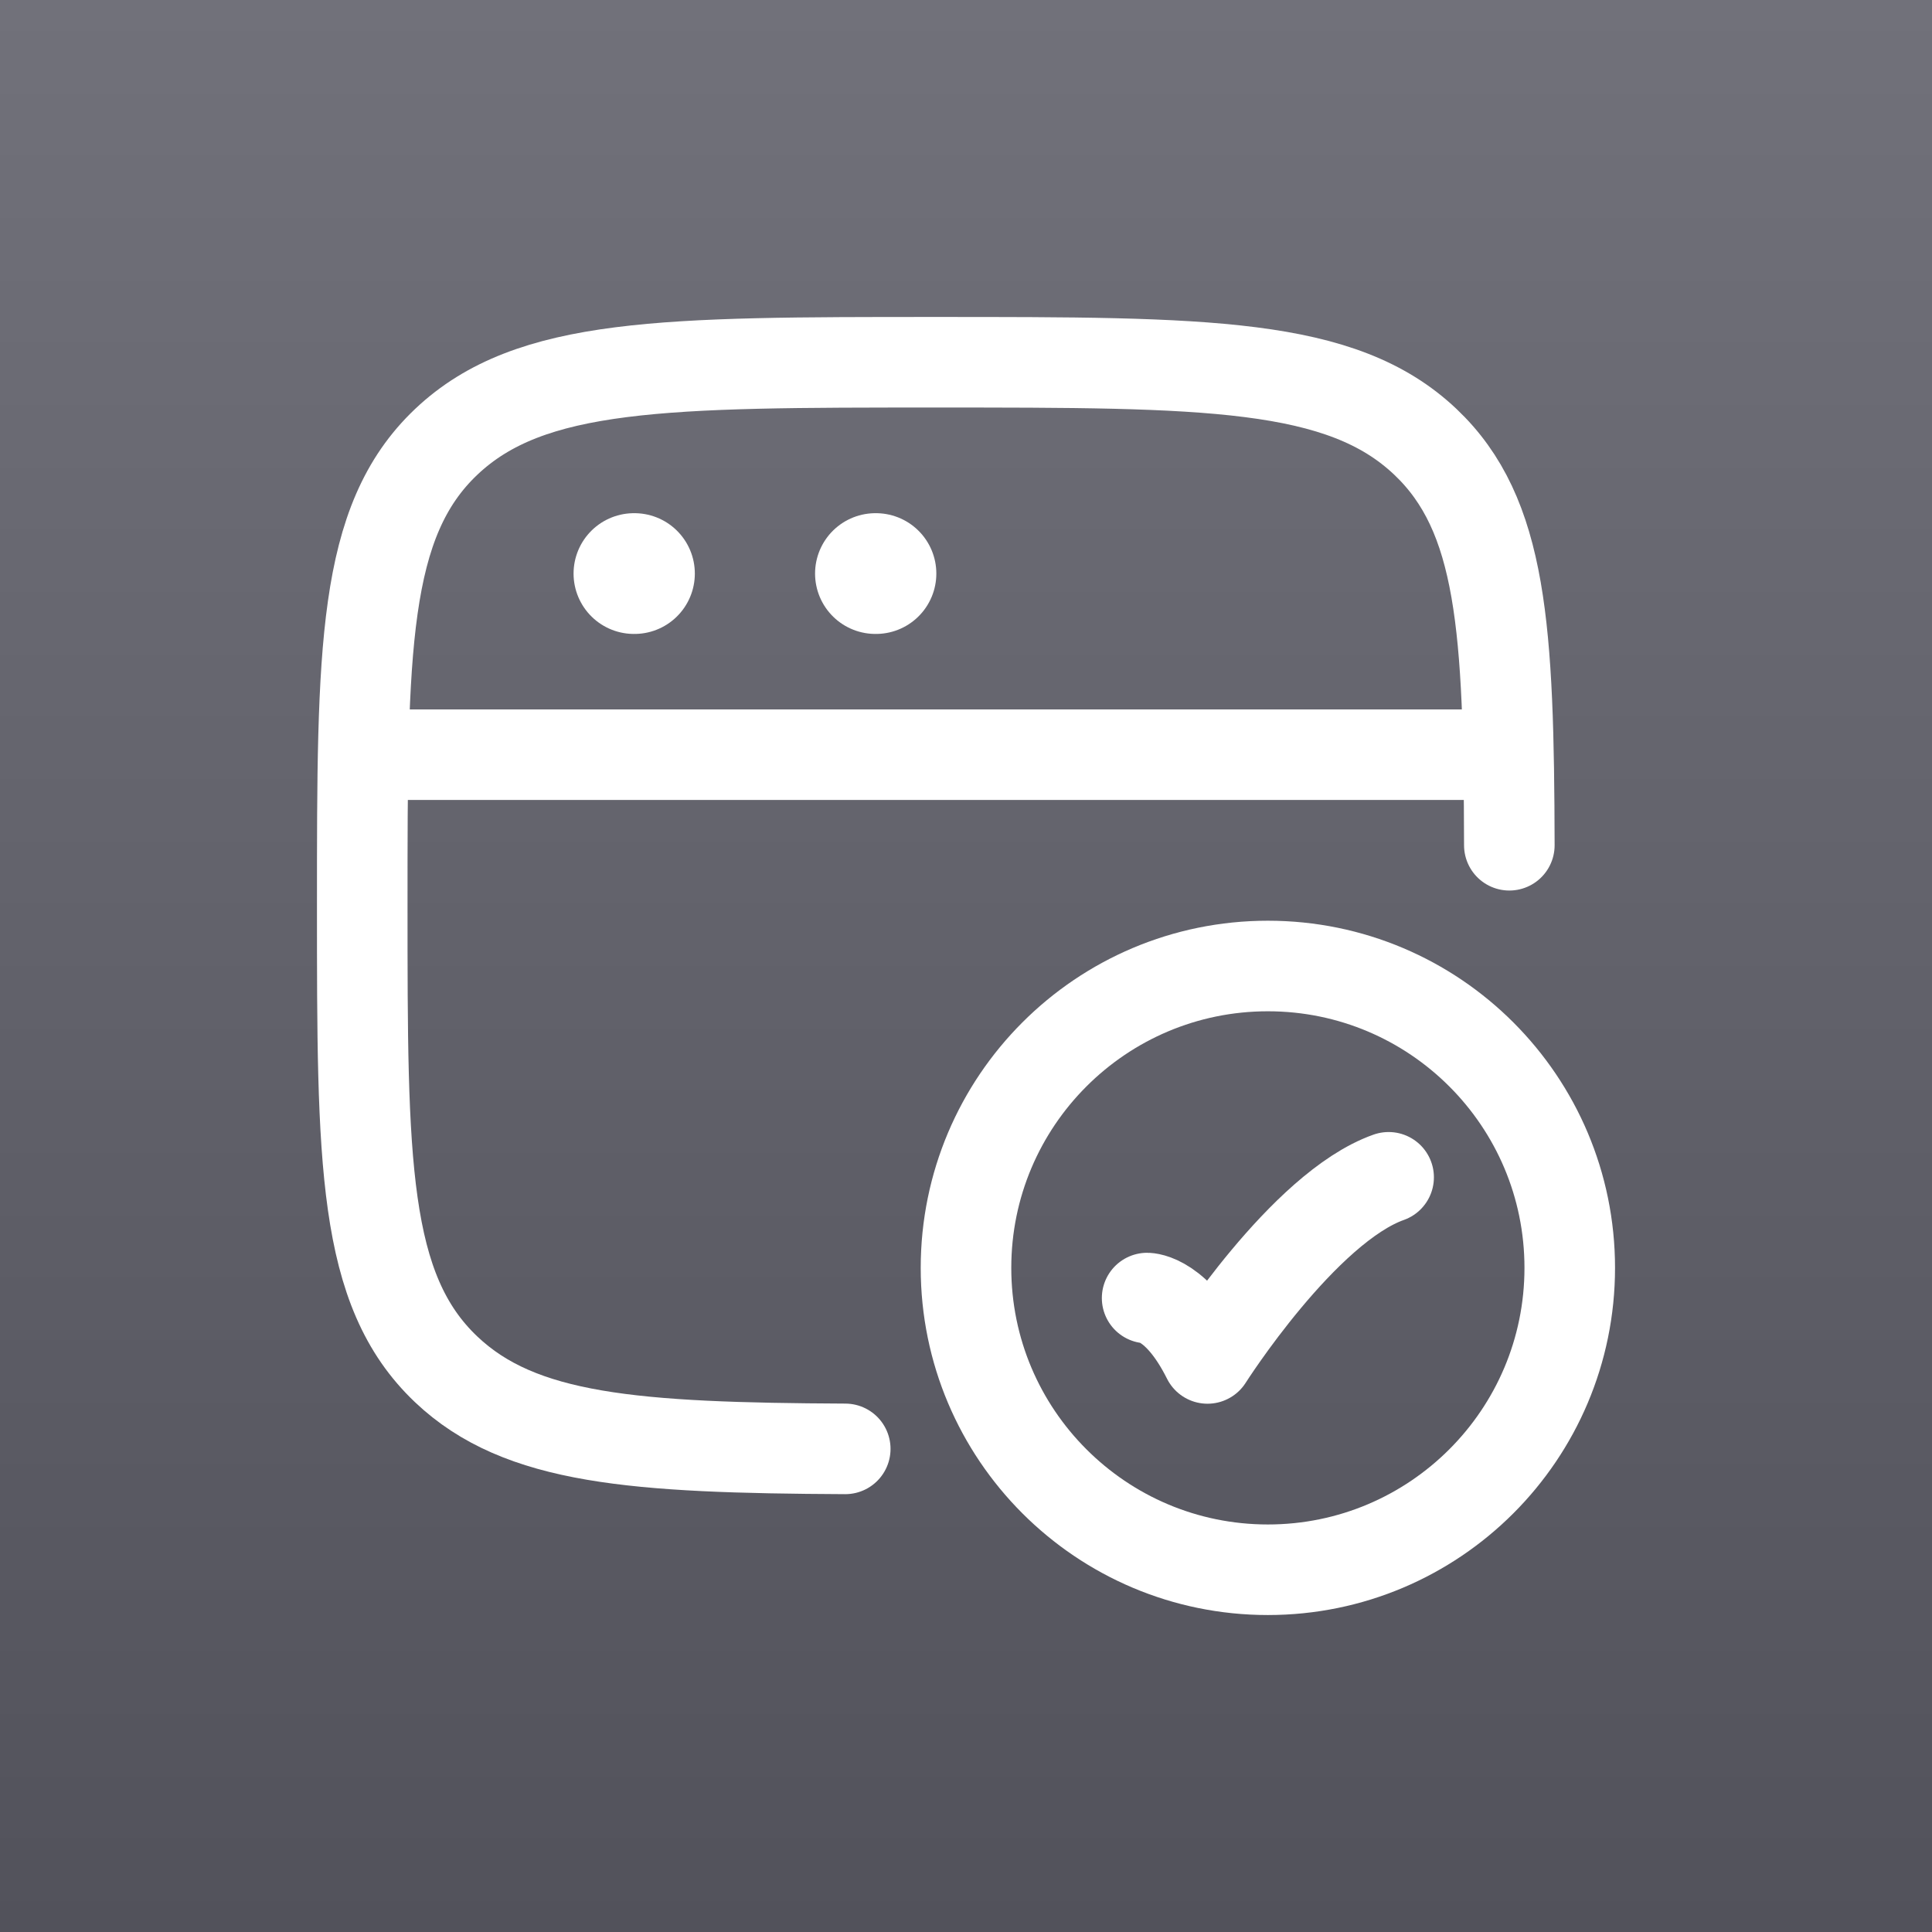
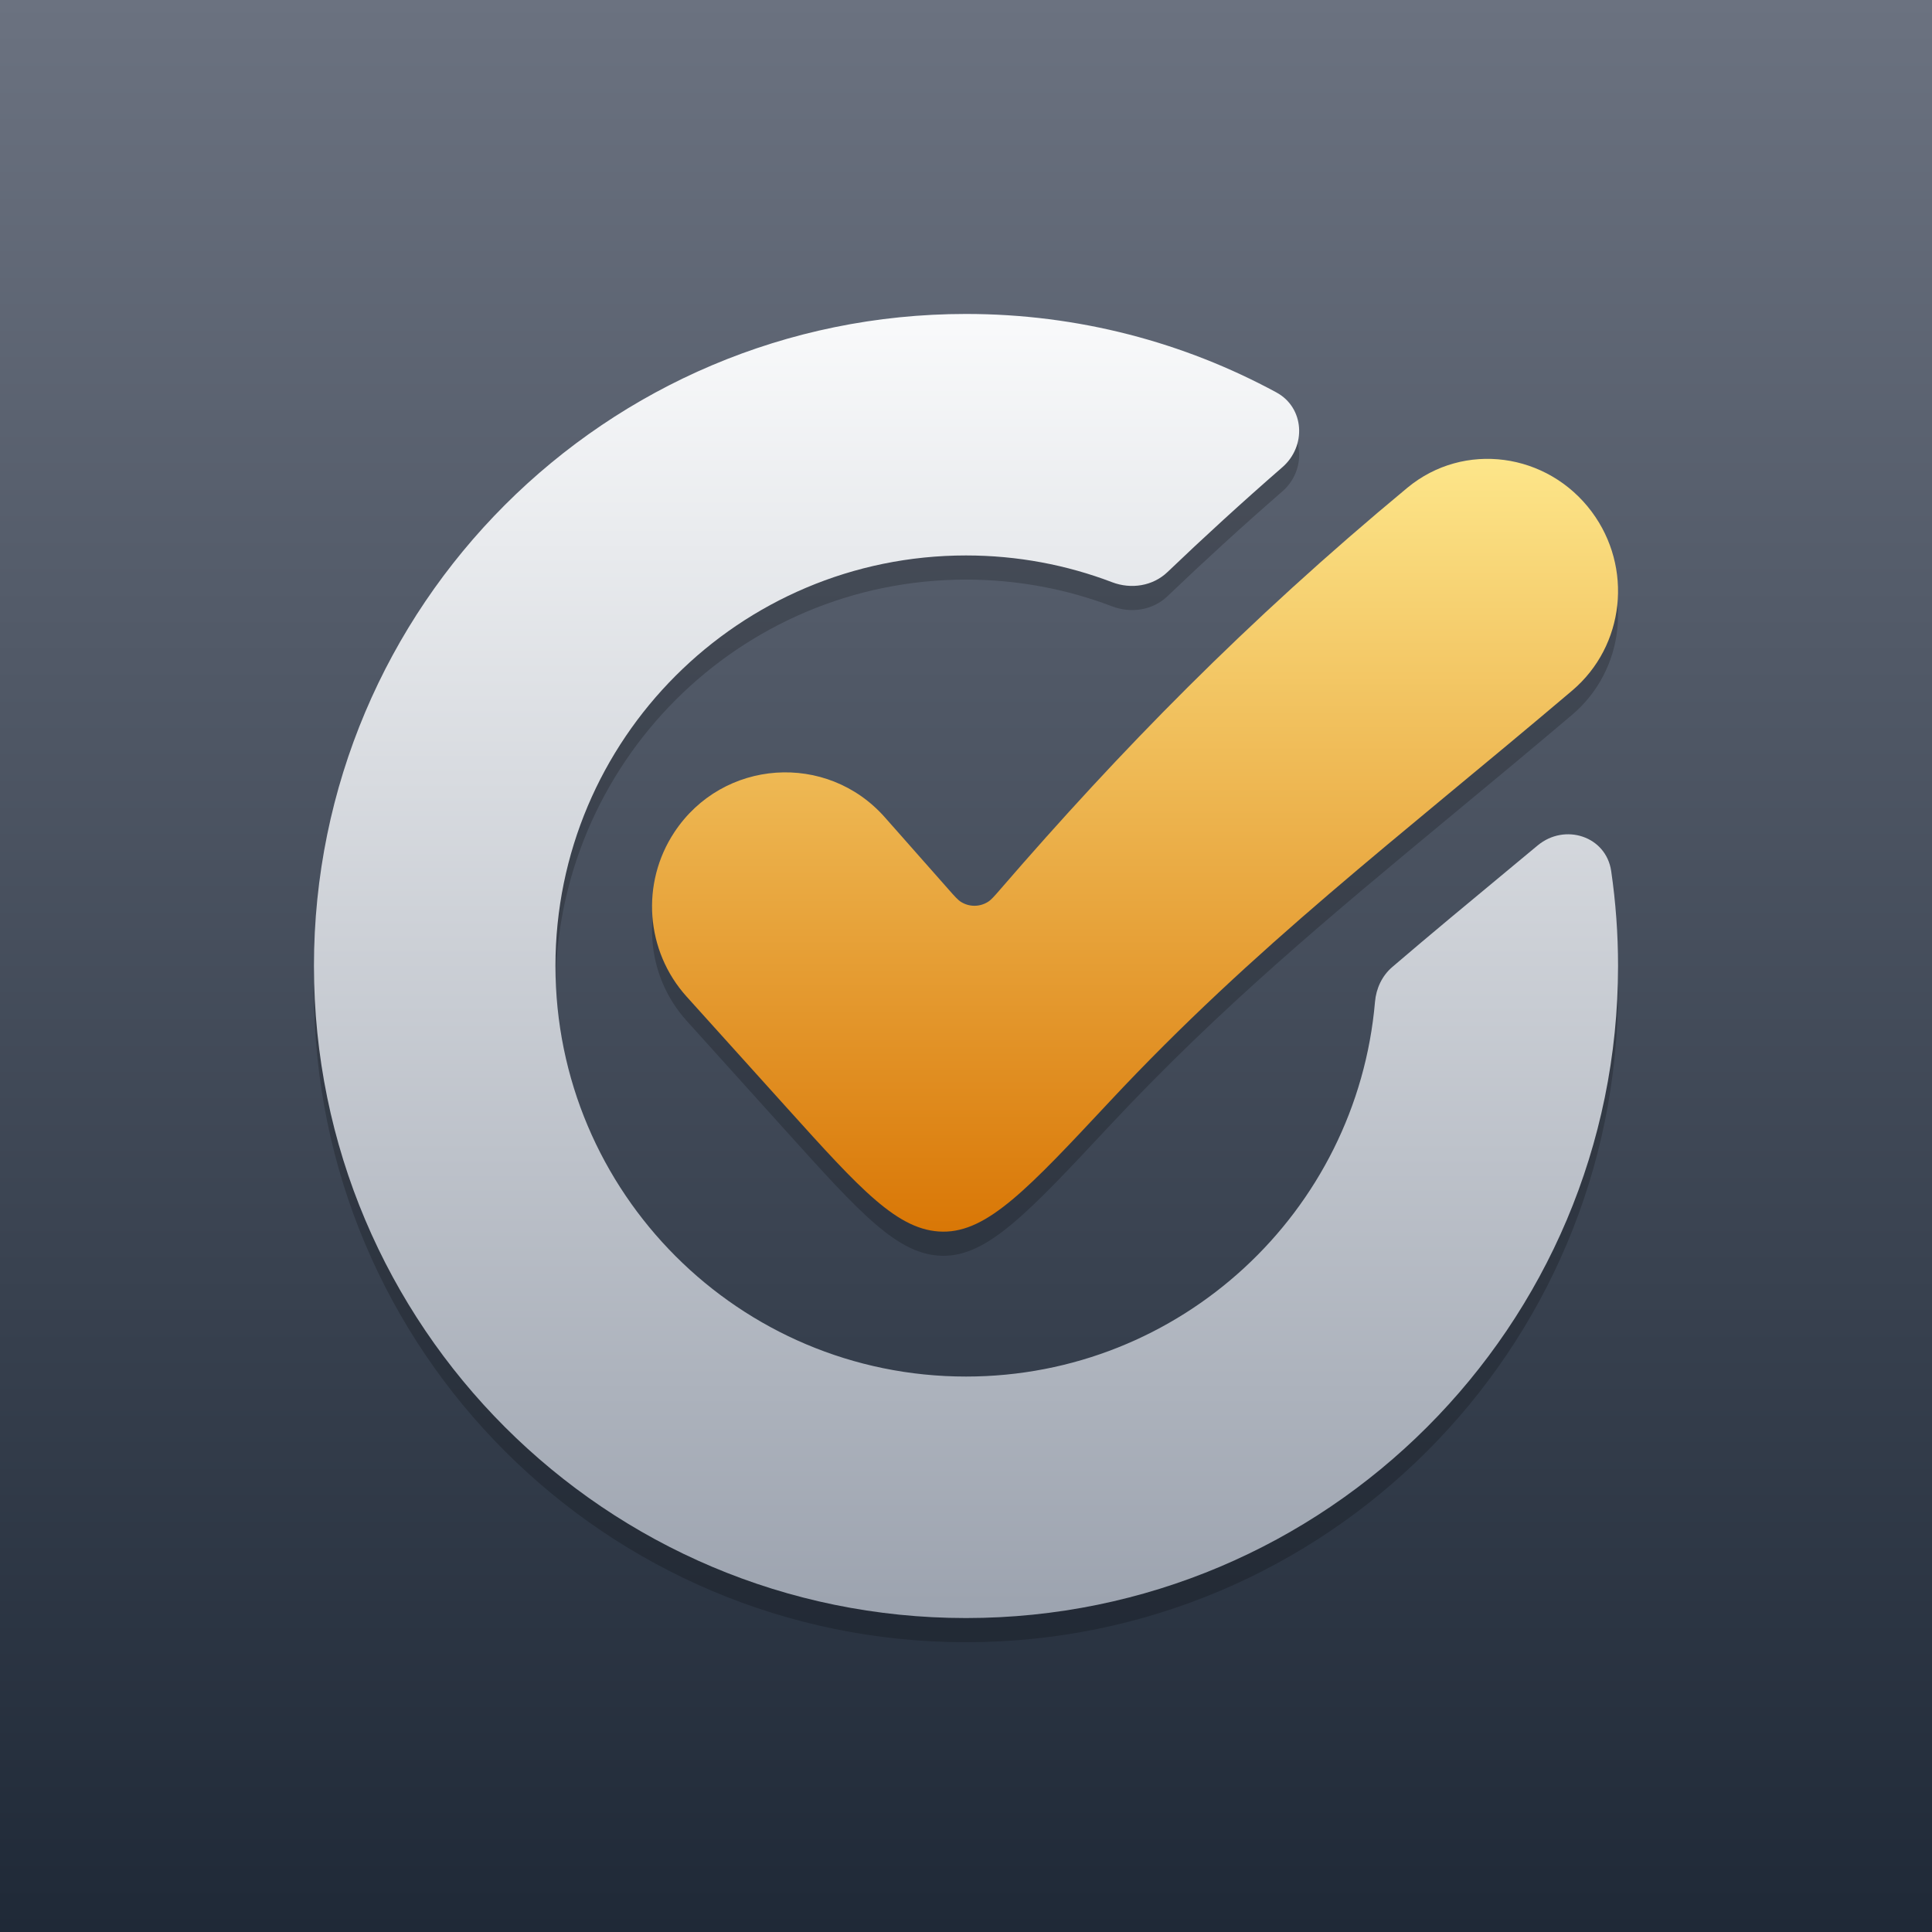
- <svg xmlns="http://www.w3.org/2000/svg" width="48" height="48" viewBox="0 0 48 48" fill="none">
-   <rect width="48" height="48" fill="url(#paint0_linear_322_1750)" />
-   <path d="M37.499 21C37.486 15.623 37.329 12.792 35.413 10.977C33.326 9 29.968 9 23.25 9C16.532 9 13.174 9 11.087 10.977C9 12.954 9 16.136 9 22.5C9 28.864 9 32.046 11.087 34.023C12.926 35.766 15.754 35.972 21 35.997" stroke="white" stroke-width="2.25" stroke-linecap="round" />
-   <path d="M28.5 32.25C28.5 32.25 29.25 32.25 30 33.75C30 33.75 32.382 30 34.5 29.25" stroke="white" stroke-width="2.25" stroke-linecap="round" stroke-linejoin="round" />
-   <path d="M39 31.5C39 35.642 35.642 39 31.5 39C27.358 39 24 35.642 24 31.5C24 27.358 27.358 24 31.5 24C35.642 24 39 27.358 39 31.5Z" stroke="white" stroke-width="2.25" stroke-linecap="round" />
-   <path d="M9 18.75H37.5" stroke="white" stroke-width="2.25" stroke-linejoin="round" />
-   <path d="M15.75 14.25H15.763" stroke="white" stroke-width="3" stroke-linecap="round" stroke-linejoin="round" />
-   <path d="M21.75 14.25H21.763" stroke="white" stroke-width="3" stroke-linecap="round" stroke-linejoin="round" />
+ <svg xmlns="http://www.w3.org/2000/svg" width="80" height="80" viewBox="0 0 80 80" fill="none">
+   <rect width="80" height="80" fill="url(#paint0_linear_944_2123)" />
+   <path d="M40 68C54.912 68 67 55.912 67 41C67 39.665 66.903 38.353 66.716 37.07C66.505 35.623 64.798 35.073 63.672 36.007C63.325 36.296 62.981 36.581 62.641 36.863L62.627 36.875C60.883 38.32 59.238 39.684 57.651 41.042C57.228 41.404 56.984 41.928 56.936 42.482C56.185 51.177 48.889 58 40 58C30.611 58 23 50.389 23 41C23 31.611 30.611 24 40 24C42.132 24 44.172 24.392 46.052 25.109C46.837 25.408 47.735 25.269 48.342 24.689C49.852 23.244 51.431 21.8 53.101 20.346C54.103 19.474 54.02 17.882 52.852 17.249C49.03 15.177 44.653 14 40 14C25.088 14 13 26.088 13 41C13 55.912 25.088 68 40 68Z" fill="black" fill-opacity="0.2" />
+   <path d="M60.165 33.718C55.042 37.964 50.556 41.682 45.949 46.612C42.581 50.215 40.897 52.017 39.044 52C37.191 51.983 35.647 50.271 32.56 46.847L32.559 46.846L28.431 42.267C26.731 40.381 26.523 37.573 27.927 35.455C29.932 32.427 34.24 32.126 36.642 34.846L39.275 37.826C39.534 38.12 39.664 38.267 39.799 38.35C40.143 38.561 40.569 38.558 40.91 38.344C41.045 38.26 41.174 38.11 41.433 37.811L41.434 37.81C46.374 32.096 51.581 26.75 58.275 21.198C60.621 19.253 64.086 19.742 65.909 22.189C67.625 24.492 67.287 27.741 65.1 29.596C63.38 31.054 61.742 32.411 60.165 33.718Z" fill="black" fill-opacity="0.2" />
+   <path d="M67 40C67 54.912 54.912 67 40 67C25.088 67 13 54.912 13 40C13 25.088 25.088 13 40 13C44.653 13 49.03 14.177 52.852 16.249C54.02 16.882 54.103 18.474 53.101 19.346C51.431 20.8 49.852 22.244 48.342 23.689C47.735 24.269 46.837 24.408 46.052 24.109C44.172 23.392 42.132 23 40 23C30.611 23 23 30.611 23 40C23 49.389 30.611 57 40 57C48.889 57 56.185 50.177 56.936 41.482C56.984 40.928 57.228 40.404 57.651 40.042C59.238 38.684 60.883 37.32 62.627 35.875L62.629 35.873C62.973 35.588 63.321 35.299 63.672 35.007C64.798 34.073 66.505 34.623 66.716 36.07C66.903 37.353 67 38.665 67 40Z" fill="url(#paint1_linear_944_2123)" />
+   <path d="M45.949 45.612C51.975 39.164 57.792 34.79 65.1 28.596C67.287 26.741 67.625 23.492 65.909 21.189C64.086 18.742 60.621 18.253 58.275 20.198C51.581 25.75 46.374 31.096 41.434 36.81C41.174 37.11 41.045 37.26 40.91 37.344C40.569 37.558 40.143 37.561 39.799 37.35C39.664 37.267 39.534 37.12 39.275 36.826L36.642 33.846C34.24 31.126 29.932 31.427 27.927 34.455C26.523 36.573 26.731 39.381 28.431 41.267L32.559 45.846C35.647 49.271 37.19 50.983 39.044 51C40.897 51.017 42.581 49.215 45.949 45.612Z" fill="url(#paint2_linear_944_2123)" />
  <defs>
-     <linearGradient id="paint0_linear_322_1750" x1="24" y1="0" x2="24" y2="48" gradientUnits="userSpaceOnUse">
-       <stop stop-color="#71717A" />
-       <stop offset="1" stop-color="#52525B" />
+     <linearGradient id="paint0_linear_944_2123" x1="40" y1="0" x2="40" y2="80" gradientUnits="userSpaceOnUse">
+       <stop stop-color="#6B7280" />
+       <stop offset="1" stop-color="#1F2937" />
+     </linearGradient>
+     <linearGradient id="paint1_linear_944_2123" x1="40" y1="13" x2="40" y2="67" gradientUnits="userSpaceOnUse">
+       <stop stop-color="#F9FAFB" />
+       <stop offset="1" stop-color="#9CA3AF" />
+     </linearGradient>
+     <linearGradient id="paint2_linear_944_2123" x1="47" y1="19" x2="47" y2="51" gradientUnits="userSpaceOnUse">
+       <stop stop-color="#FDE68A" />
+       <stop offset="1" stop-color="#D97706" />
    </linearGradient>
  </defs>
</svg>
